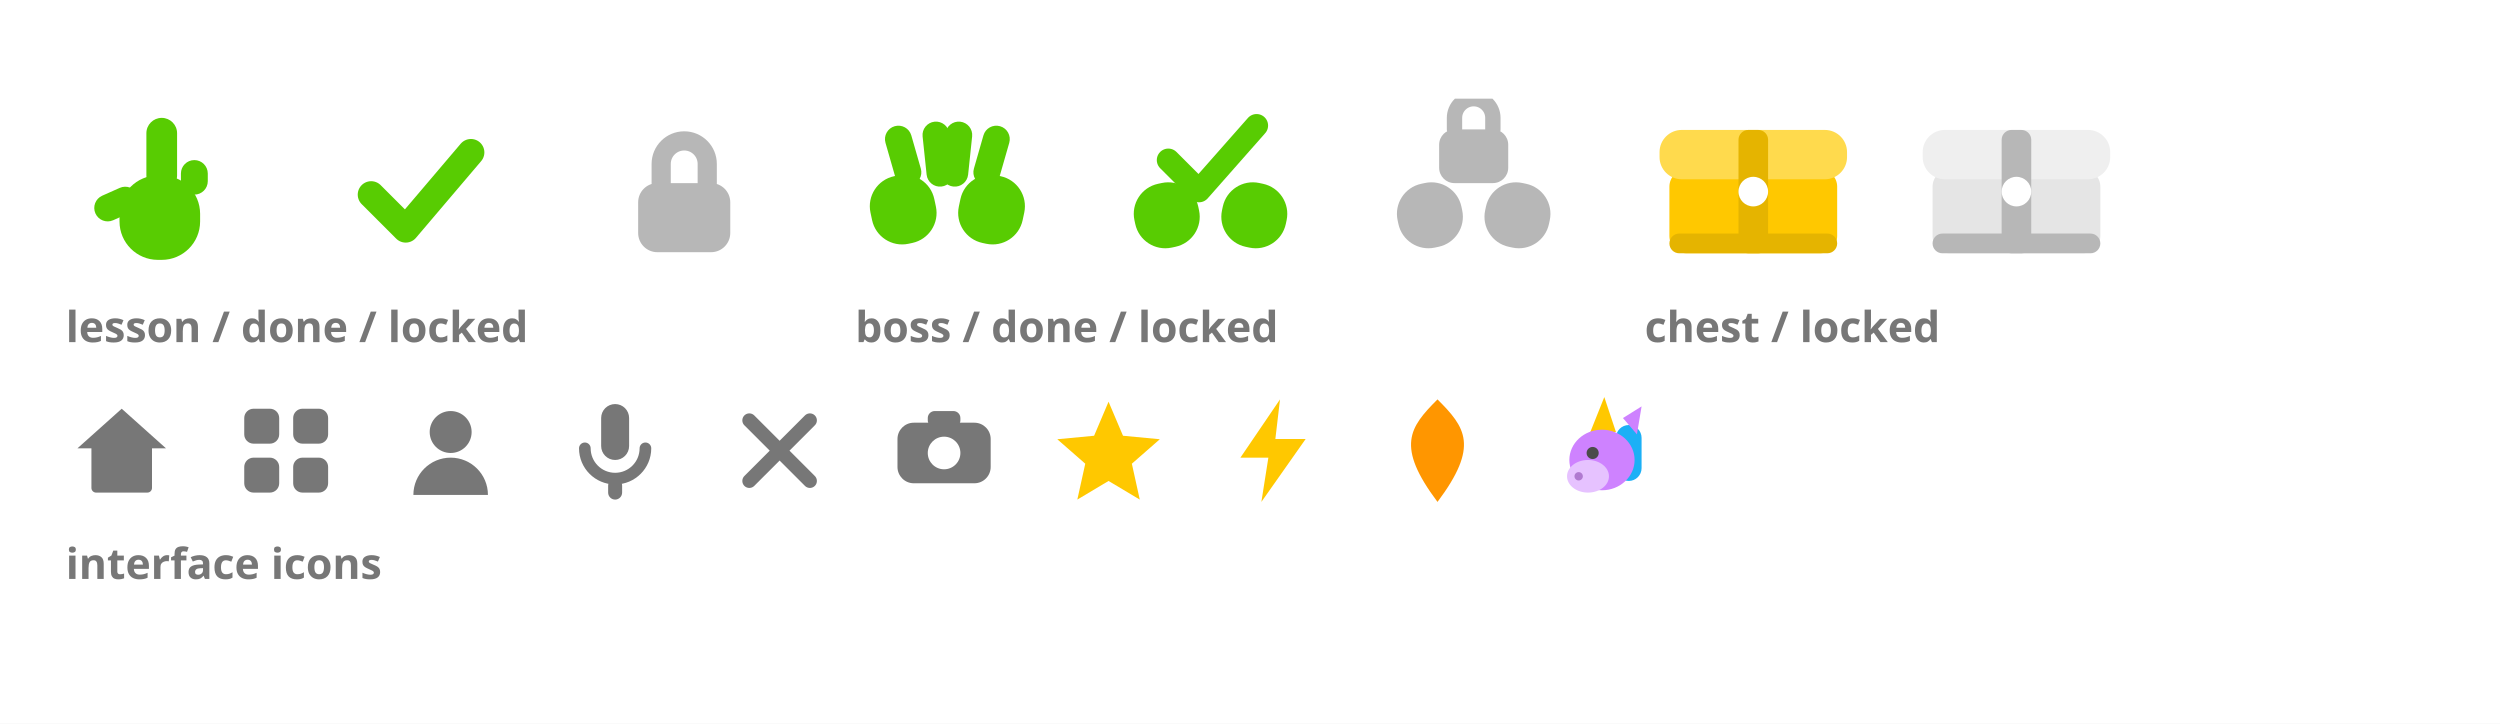
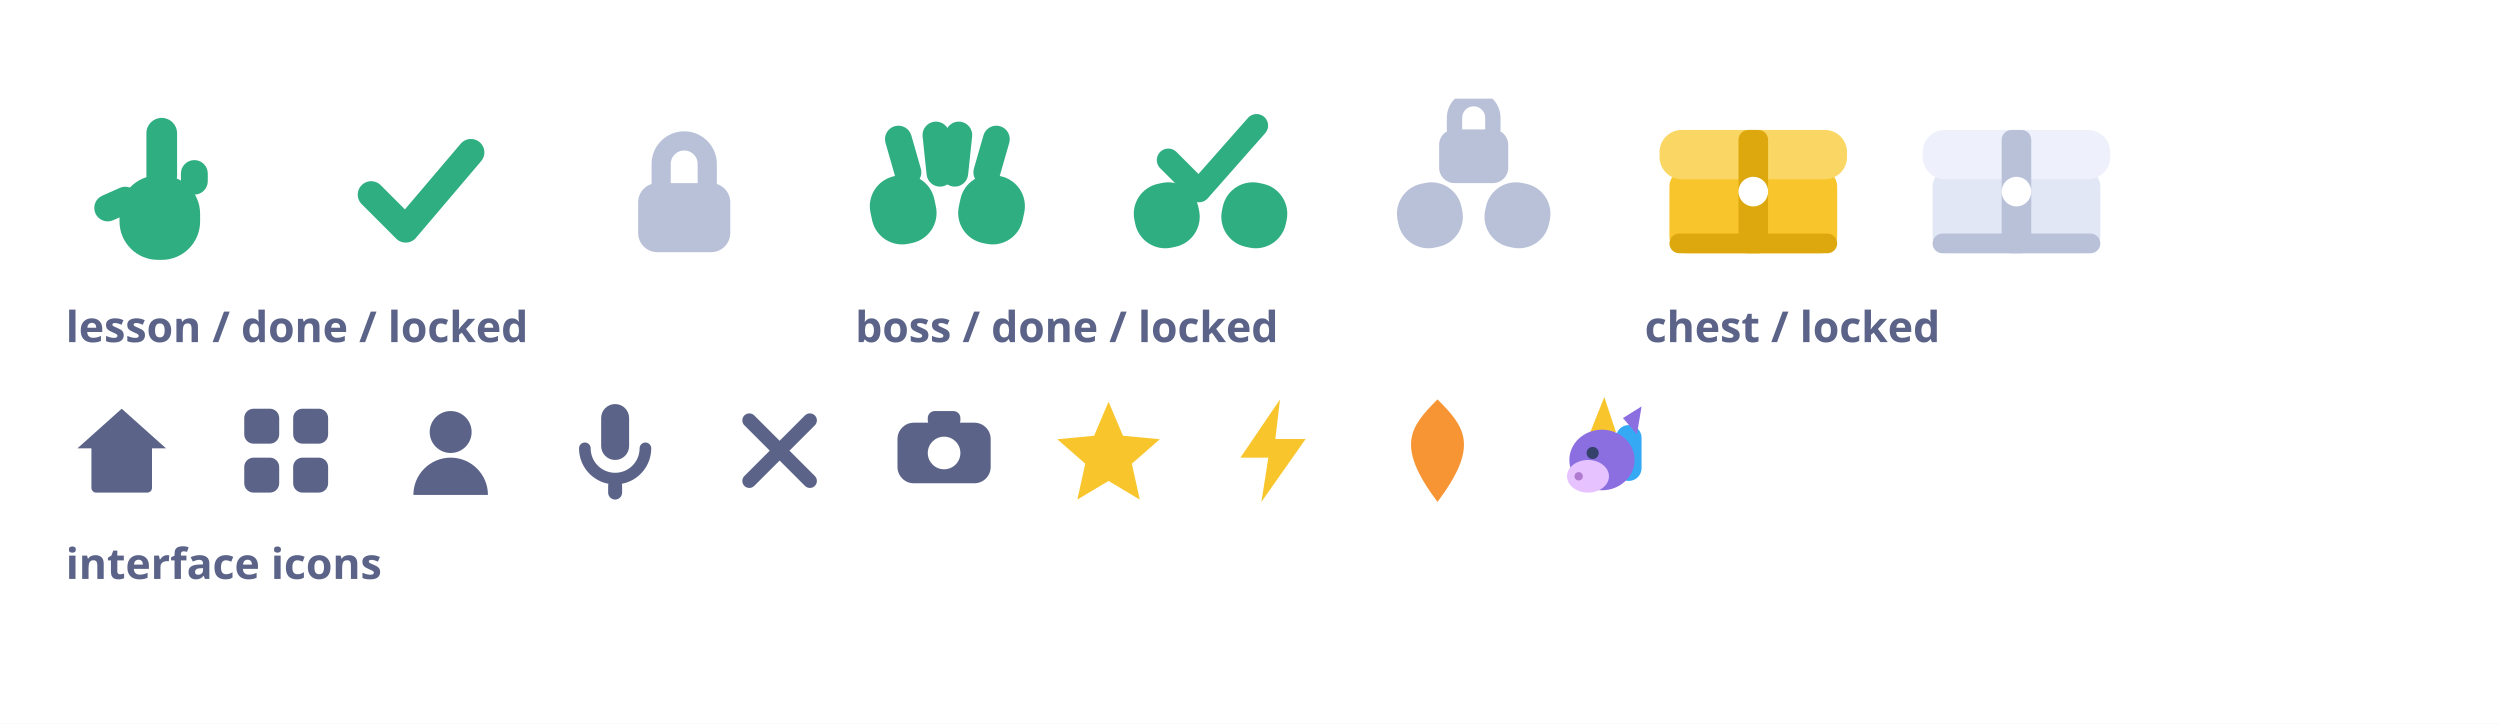
<svg xmlns="http://www.w3.org/2000/svg" viewBox="0 0 760 220" width="760" height="220">
  <defs>
    <symbol id="icon-lesson" viewBox="0 0 48 48">
      <rect x="14" y="20" width="21" height="22" rx="10" fill="currentColor" />
      <rect x="21" y="5" width="8" height="19" rx="4" fill="currentColor" />
      <rect x="30" y="16" width="7" height="9" rx="3.5" fill="currentColor" />
      <rect x="7" y="24" width="12" height="7" rx="3.5" transform="rotate(-24 13 27)" fill="currentColor" />
    </symbol>
    <symbol id="icon-lesson-done" viewBox="0 0 48 48">
      <path d="M 11 25 L 20 34 L 37 14" fill="none" stroke="currentColor" stroke-width="7" stroke-linecap="round" stroke-linejoin="round" />
    </symbol>
    <symbol id="icon-lesson-locked" viewBox="0 0 48 48">
      <rect x="12" y="22" width="24" height="18" rx="5" fill="currentColor" />
      <path d="M 18 22 V 17 a 6 6 0 0 1 12 0 V 22" fill="none" stroke="currentColor" stroke-width="5" stroke-linecap="round" />
    </symbol>
    <symbol id="icon-boss" viewBox="0 0 48 48">
      <rect x="4" y="20" width="17" height="18" rx="8" transform="rotate(-12 12 29)" fill="currentColor" />
      <rect x="27" y="20" width="17" height="18" rx="8" transform="rotate(12 36 29)" fill="currentColor" />
      <rect x="9" y="7" width="7" height="16" rx="3.5" transform="rotate(-16 12 15)" fill="currentColor" />
      <rect x="18" y="6" width="7" height="17" rx="3.5" transform="rotate(-6 21 14)" fill="currentColor" />
      <rect x="23" y="6" width="7" height="17" rx="3.5" transform="rotate(6 27 14)" fill="currentColor" />
      <rect x="32" y="7" width="7" height="16" rx="3.5" transform="rotate(16 36 15)" fill="currentColor" />
      <circle cx="24" cy="14" r="4" fill="currentColor" />
    </symbol>
    <symbol id="icon-boss-done" viewBox="0 0 48 48">
      <rect x="4" y="22" width="17" height="17" rx="8" transform="rotate(-12 12 30)" fill="currentColor" />
      <rect x="27" y="22" width="17" height="17" rx="8" transform="rotate(12 36 30)" fill="currentColor" />
      <path d="M 13 16 L 21 24 L 36 7" fill="none" stroke="currentColor" stroke-width="6" stroke-linecap="round" stroke-linejoin="round" />
    </symbol>
    <symbol id="icon-boss-locked" viewBox="0 0 48 48">
      <rect x="4" y="22" width="17" height="17" rx="8" transform="rotate(-12 12 30)" fill="currentColor" />
      <rect x="27" y="22" width="17" height="17" rx="8" transform="rotate(12 36 30)" fill="currentColor" />
      <rect x="15" y="8" width="18" height="14" rx="4" fill="currentColor" />
      <path d="M 19 8 V 5 a 5 5 0 0 1 10 0 V 8" fill="none" stroke="currentColor" stroke-width="4" stroke-linecap="round" />
    </symbol>
    <symbol id="icon-chest" viewBox="0 0 88 80">
-       <rect x="10" y="34" width="68" height="34" rx="7" fill="#ffc800" />
-       <rect x="6" y="18" width="76" height="20" rx="9" fill="#ffda4d" />
-       <rect x="10" y="60" width="68" height="8" rx="4" fill="#e5b400" />
-       <rect x="38" y="18" width="12" height="50" rx="4" fill="#e5b400" />
+       <rect x="10" y="34" width="68" height="34" rx="7" fill="#f8c62c" />
+       <rect x="6" y="18" width="76" height="20" rx="9" fill="#fad765" />
+       <rect x="10" y="60" width="68" height="8" rx="4" fill="#dda80e" />
+       <rect x="38" y="18" width="12" height="50" rx="4" fill="#dda80e" />
      <circle cx="44" cy="43" r="6" fill="#ffffff" />
    </symbol>
    <symbol id="icon-chest-locked" viewBox="0 0 88 80">
-       <rect x="10" y="34" width="68" height="34" rx="7" fill="#e5e5e5" />
-       <rect x="6" y="18" width="76" height="20" rx="9" fill="#efefef" />
-       <rect x="10" y="60" width="68" height="8" rx="4" fill="#b7b7b7" />
-       <rect x="38" y="18" width="12" height="50" rx="4" fill="#b7b7b7" />
+       <rect x="10" y="34" width="68" height="34" rx="7" fill="#e2e7f5" />
+       <rect x="6" y="18" width="76" height="20" rx="9" fill="#eef1fb" />
+       <rect x="10" y="60" width="68" height="8" rx="4" fill="#b9c1d8" />
+       <rect x="38" y="18" width="12" height="50" rx="4" fill="#b9c1d8" />
      <circle cx="44" cy="43" r="6" fill="#ffffff" />
    </symbol>
    <symbol id="icon-home" viewBox="0 0 48 48">
      <path d="M 24 6 L 43 23 h -6 v 17 a 2 2 0 0 1 -2 2 H 13 a 2 2 0 0 1 -2 -2 V 23 H 5 Z" fill="currentColor" />
    </symbol>
    <symbol id="icon-grid" viewBox="0 0 48 48">
      <rect x="6" y="6" width="15" height="15" rx="4" fill="currentColor" />
      <rect x="27" y="6" width="15" height="15" rx="4" fill="currentColor" />
      <rect x="6" y="27" width="15" height="15" rx="4" fill="currentColor" />
      <rect x="27" y="27" width="15" height="15" rx="4" fill="currentColor" />
    </symbol>
    <symbol id="icon-user" viewBox="0 0 48 48">
      <circle cx="24" cy="16" r="9" fill="currentColor" />
      <path d="M 8 43 a 16 16 0 0 1 32 0 Z" fill="currentColor" />
    </symbol>
    <symbol id="icon-star" viewBox="0 0 48 48">
      <polygon points="24,3 30.2,17.6 46,19.1 34,29.6 37.4,45 24,37 10.6,45 14,29.6 2,19.1 17.8,17.6" fill="currentColor" />
    </symbol>
    <symbol id="icon-flame" viewBox="0 0 48 48">
      <path d="M 24 2 C 36 14 42 22 24 46 C 6 22 12 14 24 2 Z" fill="currentColor" />
    </symbol>
    <symbol id="icon-xp" viewBox="0 0 48 48">
      <polygon points="27,2 10,27 22,27 19,46 38,19 25,19" fill="currentColor" />
    </symbol>
    <symbol id="icon-mic" viewBox="0 0 48 48">
      <rect x="18" y="4" width="12" height="24" rx="6" fill="currentColor" />
      <path d="M 11 23 a 13 13 0 0 0 26 0" fill="none" stroke="currentColor" stroke-width="5" stroke-linecap="round" />
      <rect x="21" y="36" width="6" height="9" rx="3" fill="currentColor" />
    </symbol>
-     <symbol id="icon-sound" viewBox="0 0 48 48">
-       <path d="M 8 18 H 16 L 26 9 V 39 L 16 30 H 8 Z" fill="currentColor" />
-       <path d="M 32 17 a 9 9 0 0 1 0 14 M 36 11 a 16 16 0 0 1 0 26" fill="none" stroke="currentColor" stroke-width="4" stroke-linecap="round" />
-     </symbol>
-     <symbol id="icon-muted" viewBox="0 0 48 48">
-       <path d="M 8 18 H 16 L 26 9 V 39 L 16 30 H 8 Z" fill="currentColor" />
-       <path d="M 31 18 L 43 30 M 43 18 L 31 30" fill="none" stroke="currentColor" stroke-width="4" stroke-linecap="round" />
-     </symbol>
    <symbol id="icon-close" viewBox="0 0 48 48">
      <path d="M 11 11 L 37 37 M 37 11 L 11 37" fill="none" stroke="currentColor" stroke-width="6" stroke-linecap="round" />
    </symbol>
    <symbol id="icon-camera" viewBox="0 0 48 48">
      <rect x="4" y="12" width="40" height="26" rx="7" fill="currentColor" />
      <circle cx="24" cy="25" r="7" fill="#ffffff" />
      <rect x="17" y="7" width="14" height="7" rx="3" fill="currentColor" />
    </symbol>
    <symbol id="icon-unicorn" viewBox="0 0 48 48">
-       <rect x="30" y="13" width="11" height="24" rx="5.5" fill="#1cb0f6" />
-       <polygon points="33,10 41,5 39,17" fill="#ce82ff" />
-       <polygon points="25,1 30,16 19,16" fill="#ffc800" />
-       <ellipse cx="24" cy="28" rx="14" ry="13" fill="#ce82ff" />
+       <rect x="30" y="13" width="11" height="24" rx="5.5" fill="#36a9f5" />
+       <polygon points="33,10 41,5 39,17" fill="#8b6ee0" />
+       <polygon points="25,1 30,16 19,16" fill="#f8c62c" />
+       <ellipse cx="24" cy="28" rx="14" ry="13" fill="#8b6ee0" />
      <ellipse cx="18" cy="35" rx="9" ry="7" fill="#e6c2ff" />
-       <circle cx="20" cy="25" r="2.6" fill="#4b4b4b" />
+       <circle cx="20" cy="25" r="2.6" fill="#35406b" />
      <circle cx="14" cy="35" r="1.8" fill="#b07ad0" />
    </symbol>
    <symbol id="icon-check" viewBox="0 0 48 48">
      <path d="M 11 25 L 20 34 L 37 14" fill="none" stroke="currentColor" stroke-width="7" stroke-linecap="round" stroke-linejoin="round" />
    </symbol>
  </defs>
  <rect width="760" height="220" fill="#ffffff" />
-   <g color="#58cc02">
+   <g color="#2fae82">
    <use href="#icon-lesson" x="20" y="30" width="56" height="56" />
    <use href="#icon-lesson-done" x="100" y="30" width="56" height="56" />
    <use href="#icon-boss" x="260" y="30" width="56" height="56" />
    <use href="#icon-boss-done" x="340" y="30" width="56" height="56" />
  </g>
-   <g color="#b7b7b7">
+   <g color="#b9c1d8">
    <use href="#icon-lesson-locked" x="180" y="30" width="56" height="56" />
    <use href="#icon-boss-locked" x="420" y="30" width="56" height="56" />
  </g>
  <use href="#icon-chest" x="500" y="26" width="66" height="60" />
  <use href="#icon-chest-locked" x="580" y="26" width="66" height="60" />
-   <g color="#777777">
+   <g color="#5b6488">
    <use href="#icon-home" x="20" y="120" width="34" height="34" />
    <use href="#icon-grid" x="70" y="120" width="34" height="34" />
    <use href="#icon-user" x="120" y="120" width="34" height="34" />
    <use href="#icon-mic" x="170" y="120" width="34" height="34" />
    <use href="#icon-close" x="220" y="120" width="34" height="34" />
    <use href="#icon-camera" x="270" y="120" width="34" height="34" />
  </g>
-   <g color="#ffc800">
+   <g color="#f8c62c">
    <use href="#icon-star" x="320" y="120" width="34" height="34" />
    <use href="#icon-xp" x="370" y="120" width="34" height="34" />
  </g>
-   <g color="#ff9600">
+   <g color="#f79433">
    <use href="#icon-flame" x="420" y="120" width="34" height="34" />
  </g>
  <use href="#icon-unicorn" x="470" y="120" width="34" height="34" />
-   <g fill="#777777" font-family="Nunito, system-ui, sans-serif" font-size="13" font-weight="800">
+   <g fill="#5b6488" font-family="Nunito, system-ui, sans-serif" font-size="13" font-weight="800">
    <text x="20" y="104">lesson / done / locked</text>
    <text x="260" y="104">boss / done / locked</text>
    <text x="500" y="104">chest / locked</text>
    <text x="20" y="176">interface icons</text>
  </g>
+   <symbol id="icon-sound" viewBox="0 0 48 48">
+     <path d="M 8 18 H 16 L 26 9 V 39 L 16 30 H 8 Z" fill="currentColor" />
+     <path d="M 32 17 a 9 9 0 0 1 0 14 M 36 11 a 16 16 0 0 1 0 26" fill="none" stroke="currentColor" stroke-width="4" stroke-linecap="round" />
+   </symbol>
+   <symbol id="icon-muted" viewBox="0 0 48 48">
+     <path d="M 8 18 H 16 L 26 9 V 39 L 16 30 H 8 Z" fill="currentColor" />
+     <path d="M 31 18 L 43 30 M 43 18 L 31 30" fill="none" stroke="currentColor" stroke-width="4" stroke-linecap="round" />
+   </symbol>
</svg>
